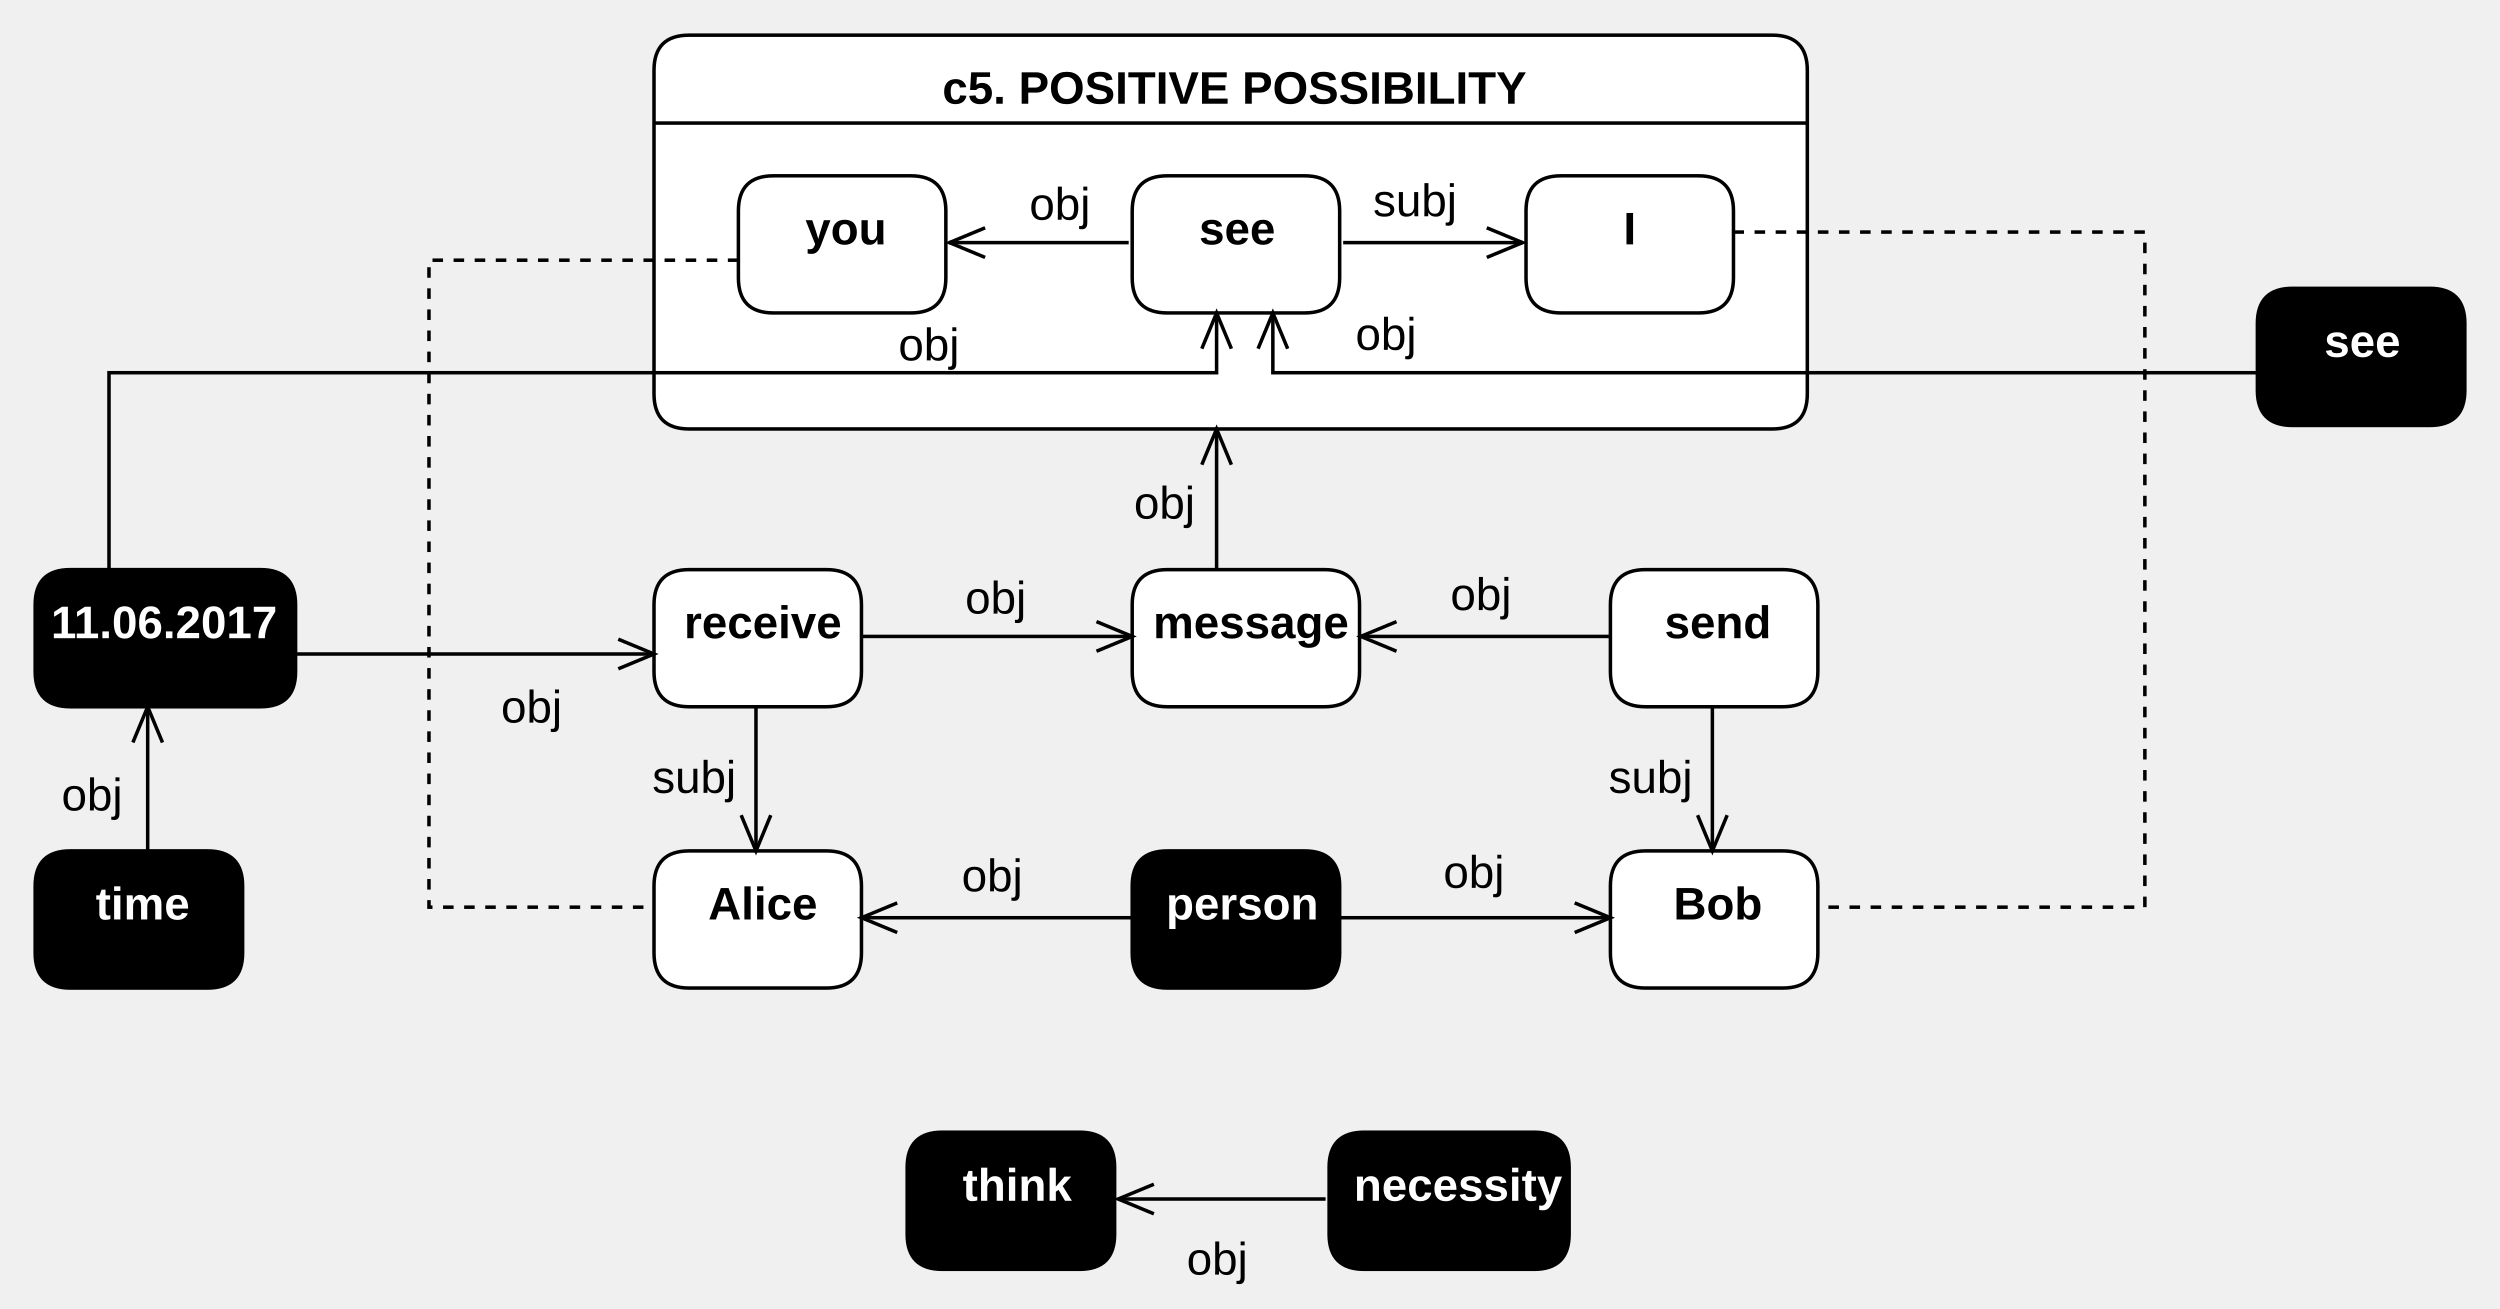
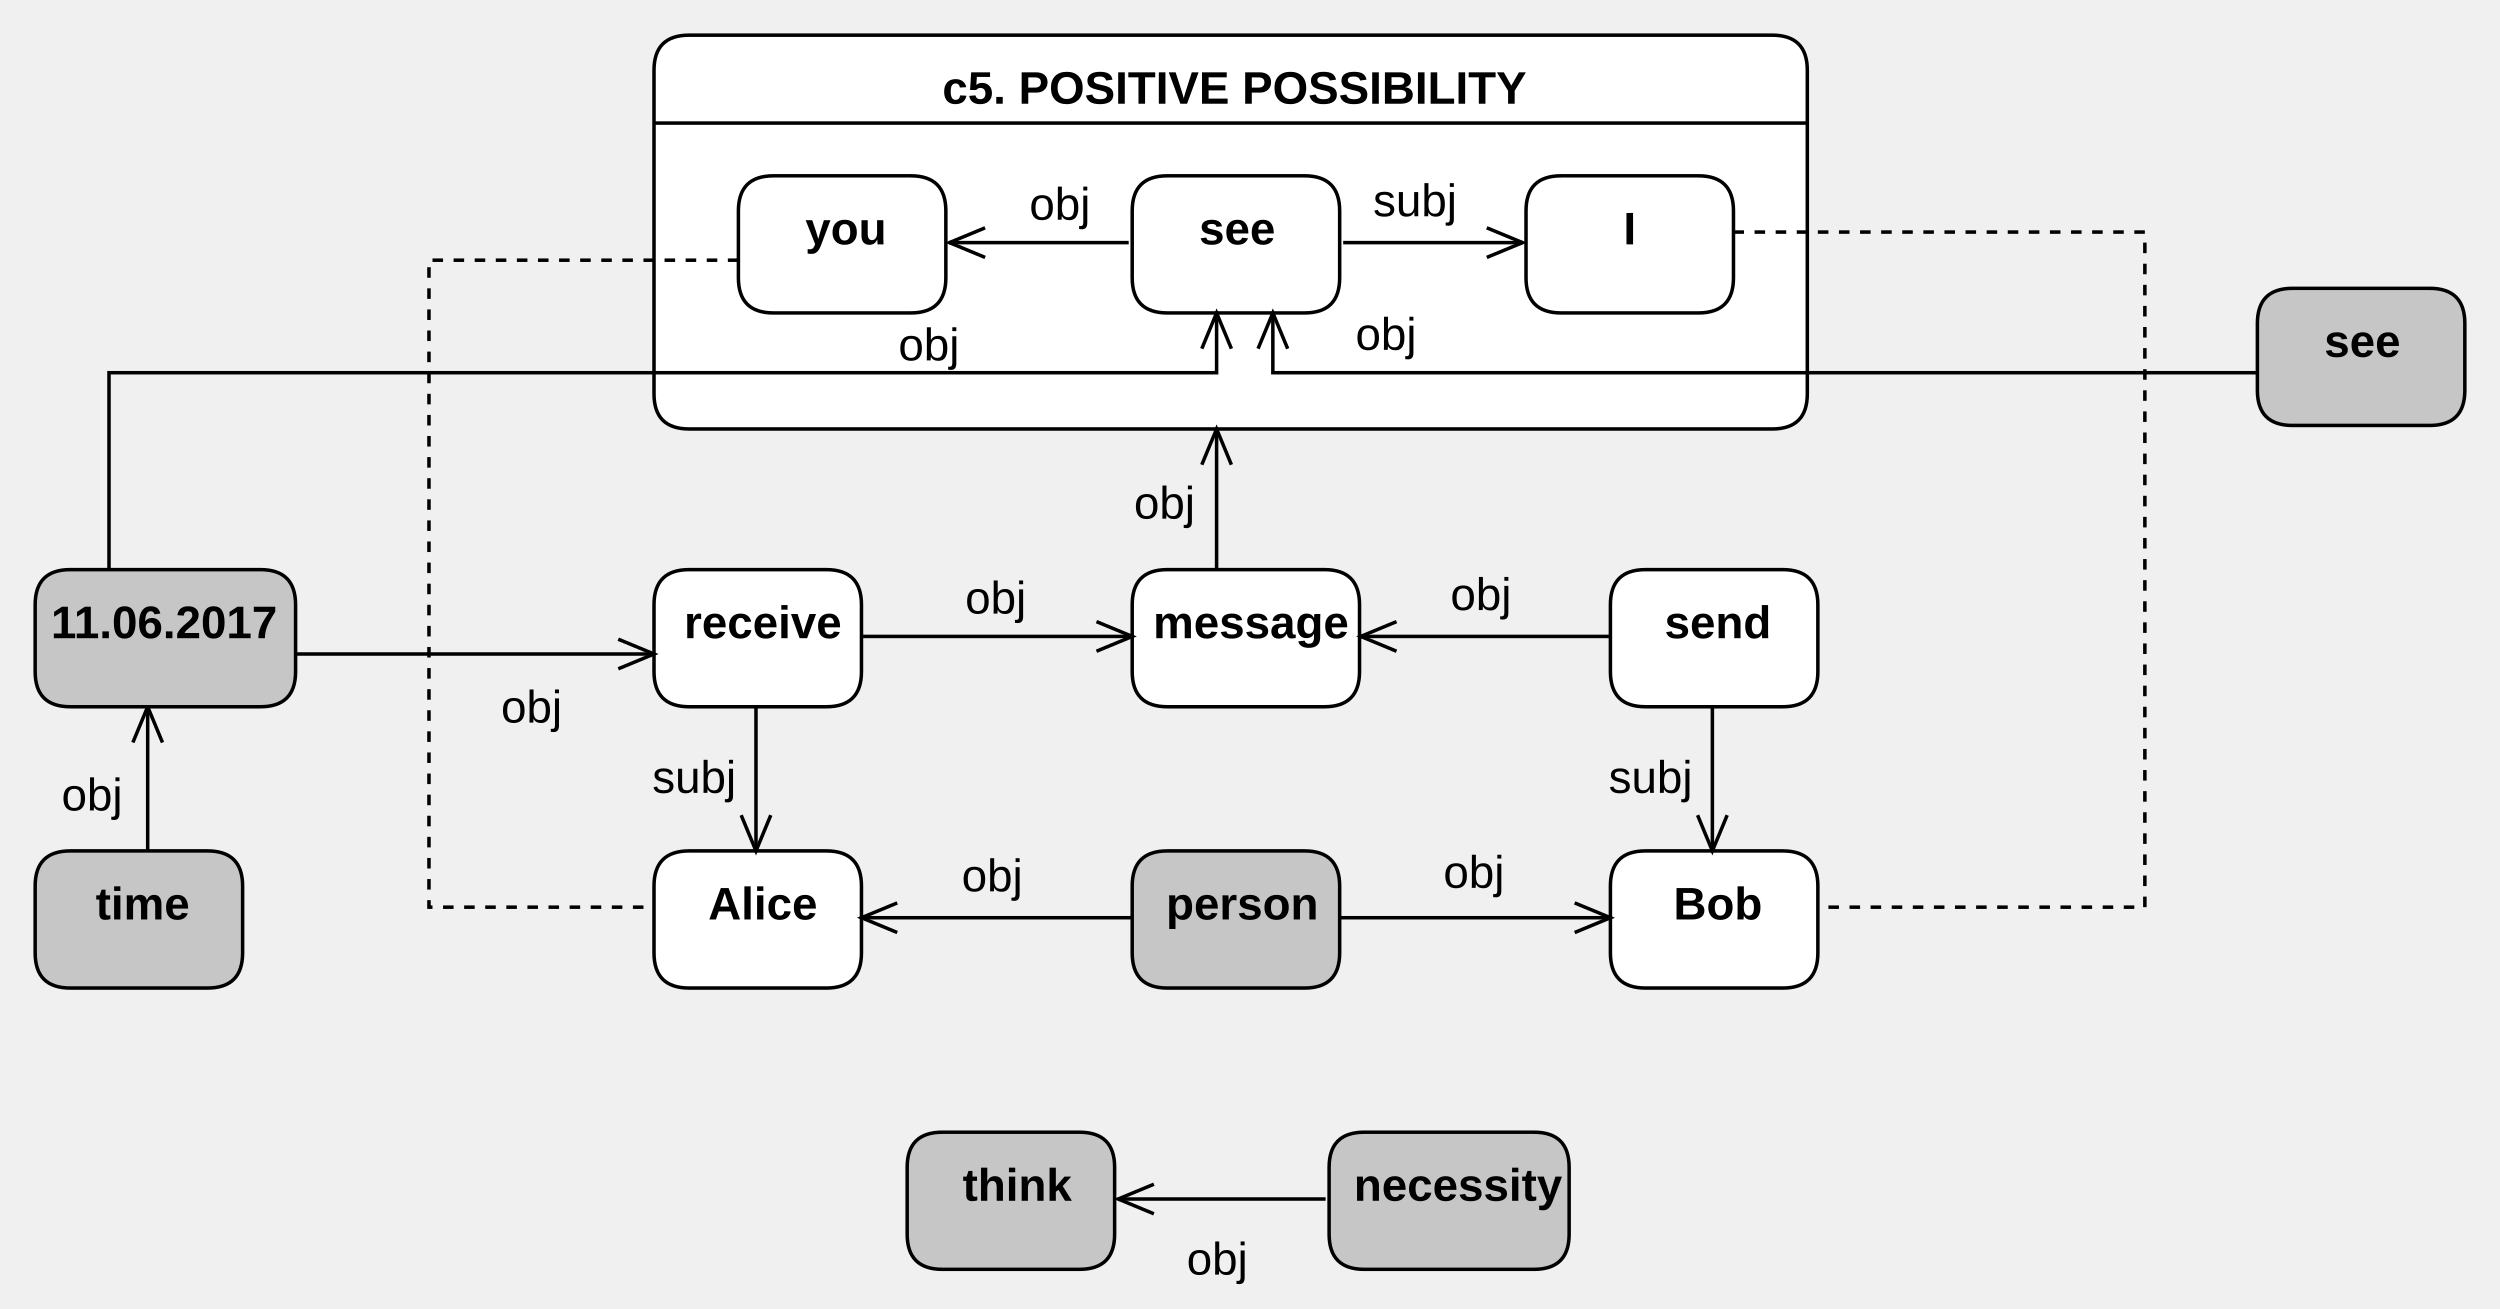
<svg xmlns="http://www.w3.org/2000/svg" version="1.1" width="711" height="372">
  <defs />
  <g>
    <g transform="translate(-182,-6) scale(1,1)">
      <path fill="#ffffff" stroke="none" d="M 378 248 L 417 248 Q 427 248 427 258 L 427 277 Q 427 287 417 287 L 378 287 Q 368 287 368 277 L 368 258 Q 368 248 378 248 Z" />
    </g>
    <g transform="translate(-182,-6) scale(1,1)">
      <path fill="none" stroke="#000000" d="M 378 248 L 417 248 Q 427 248 427 258 L 427 277 Q 427 287 417 287 L 378 287 Q 368 287 368 277 L 368 258 Q 368 248 378 248 Z" stroke-miterlimit="10" />
    </g>
    <g transform="translate(-182,-6) scale(1,1)">
      <g>
        <path fill="none" stroke="none" />
        <text fill="#000000" stroke="none" font-family="Arial" font-size="13px" font-style="normal" font-weight="bold" text-decoration="none" x="383.411" y="267.5">Alice</text>
      </g>
    </g>
    <g transform="translate(-182,-6) scale(1,1)">
      <path fill="#ffffff" stroke="none" d="M 650 248 L 689 248 Q 699 248 699 258 L 699 277 Q 699 287 689 287 L 650 287 Q 640 287 640 277 L 640 258 Q 640 248 650 248 Z" />
    </g>
    <g transform="translate(-182,-6) scale(1,1)">
      <path fill="none" stroke="#000000" d="M 650 248 L 689 248 Q 699 248 699 258 L 699 277 Q 699 287 689 287 L 650 287 Q 640 287 640 277 L 640 258 Q 640 248 650 248 Z" stroke-miterlimit="10" />
    </g>
    <g transform="translate(-182,-6) scale(1,1)">
      <g>
        <path fill="none" stroke="none" />
        <text fill="#000000" stroke="none" font-family="Arial" font-size="13px" font-style="normal" font-weight="bold" text-decoration="none" x="657.935" y="267.5">Bob</text>
      </g>
    </g>
    <g transform="translate(-182,-6) scale(1,1)">
-       <path fill="#000000" stroke="none" d="M 202 248 L 241 248 Q 251 248 251 258 L 251 277 Q 251 287 241 287 L 202 287 Q 192 287 192 277 L 192 258 Q 192 248 202 248 Z" />
+       <path fill="#c6c6c6" stroke="none" d="M 202 248 L 241 248 Q 251 248 251 258 L 251 277 Q 251 287 241 287 L 202 287 Q 192 287 192 277 L 192 258 Q 192 248 202 248 Z" />
    </g>
    <g transform="translate(-182,-6) scale(1,1)">
      <path fill="none" stroke="#000000" d="M 202 248 L 241 248 Q 251 248 251 258 L 251 277 Q 251 287 241 287 L 202 287 Q 192 287 192 277 L 192 258 Q 192 248 202 248 Z" stroke-miterlimit="10" />
    </g>
    <g transform="translate(-182,-6) scale(1,1)">
      <g>
        <path fill="none" stroke="none" />
-         <text fill="#ffffff" stroke="none" font-family="Arial" font-size="13px" font-style="normal" font-weight="bold" text-decoration="none" x="209.22" y="267.5">time</text>
+         <text fill="#000000" stroke="none" font-family="Arial" font-size="13px" font-style="normal" font-weight="bold" text-decoration="none" x="209.22" y="267.5">time</text>
      </g>
    </g>
    <g transform="translate(-182,-6) scale(1,1)">
      <path fill="none" stroke="#000000" d="M 224 248 L 224 207" stroke-miterlimit="10" />
    </g>
    <g transform="translate(-182,-6) scale(1,1)">
      <path fill="none" stroke="#000000" d="M 228.21 217.163 L 224 207 L 219.79 217.163" stroke-miterlimit="10" />
    </g>
    <g transform="translate(-182,-6) scale(1,1)">
      <g>
        <path fill="none" stroke="none" />
        <text fill="#000000" stroke="none" font-family="Arial" font-size="13px" font-style="normal" font-weight="normal" text-decoration="none" x="199.5" y="236.5">obj</text>
      </g>
    </g>
    <g transform="translate(-182,-6) scale(1,1)">
-       <path fill="#000000" stroke="none" d="M 514 248 L 553 248 Q 563 248 563 258 L 563 277 Q 563 287 553 287 L 514 287 Q 504 287 504 277 L 504 258 Q 504 248 514 248 Z" />
+       <path fill="#c6c6c6" stroke="none" d="M 514 248 L 553 248 Q 563 248 563 258 L 563 277 Q 563 287 553 287 L 514 287 Q 504 287 504 277 L 504 258 Q 504 248 514 248 Z" />
    </g>
    <g transform="translate(-182,-6) scale(1,1)">
      <path fill="none" stroke="#000000" d="M 514 248 L 553 248 Q 563 248 563 258 L 563 277 Q 563 287 553 287 L 514 287 Q 504 287 504 277 L 504 258 Q 504 248 514 248 Z" stroke-miterlimit="10" />
    </g>
    <g transform="translate(-182,-6) scale(1,1)">
      <g>
        <path fill="none" stroke="none" />
-         <text fill="#ffffff" stroke="none" font-family="Arial" font-size="13px" font-style="normal" font-weight="bold" text-decoration="none" x="513.625" y="267.5">person</text>
+         <text fill="#000000" stroke="none" font-family="Arial" font-size="13px" font-style="normal" font-weight="bold" text-decoration="none" x="513.625" y="267.5">person</text>
      </g>
    </g>
    <g transform="translate(-182,-6) scale(1,1)">
      <path fill="none" stroke="#000000" d="M 504 267 L 427 267" stroke-miterlimit="10" />
    </g>
    <g transform="translate(-182,-6) scale(1,1)">
      <path fill="none" stroke="#000000" d="M 437.163 262.79 L 427 267 L 437.163 271.21" stroke-miterlimit="10" />
    </g>
    <g transform="translate(-182,-6) scale(1,1)">
      <g>
        <path fill="none" stroke="none" />
        <text fill="#000000" stroke="none" font-family="Arial" font-size="13px" font-style="normal" font-weight="normal" text-decoration="none" x="455.5" y="259.5">obj</text>
      </g>
    </g>
    <g transform="translate(-182,-6) scale(1,1)">
      <path fill="none" stroke="#000000" d="M 563 267 L 640 267" stroke-miterlimit="10" />
    </g>
    <g transform="translate(-182,-6) scale(1,1)">
      <path fill="none" stroke="#000000" d="M 629.837 271.21 L 640 267 L 629.837 262.79" stroke-miterlimit="10" />
    </g>
    <g transform="translate(-182,-6) scale(1,1)">
      <g>
        <path fill="none" stroke="none" />
        <text fill="#000000" stroke="none" font-family="Arial" font-size="13px" font-style="normal" font-weight="normal" text-decoration="none" x="592.5" y="258.5">obj</text>
      </g>
    </g>
    <g transform="translate(-182,-6) scale(1,1)">
-       <path fill="#000000" stroke="none" d="M 202 168 L 256.063 168 Q 266.063 168 266.063 178 L 266.063 197 Q 266.063 207 256.063 207 L 202 207 Q 192 207 192 197 L 192 178 Q 192 168 202 168 Z" />
+       <path fill="#c6c6c6" stroke="none" d="M 202 168 L 256.063 168 Q 266.063 168 266.063 178 L 266.063 197 Q 266.063 207 256.063 207 L 202 207 Q 192 207 192 197 L 192 178 Q 192 168 202 168 Z" />
    </g>
    <g transform="translate(-182,-6) scale(1,1)">
      <path fill="none" stroke="#000000" d="M 202 168 L 256.063 168 Q 266.063 168 266.063 178 L 266.063 197 Q 266.063 207 256.063 207 L 202 207 Q 192 207 192 197 L 192 178 Q 192 168 202 168 Z" stroke-miterlimit="10" />
    </g>
    <g transform="translate(-182,-6) scale(1,1)">
      <g>
        <path fill="none" stroke="none" />
-         <text fill="#ffffff" stroke="none" font-family="Arial" font-size="13px" font-style="normal" font-weight="bold" text-decoration="none" x="196.5" y="187.5">11.06.2017</text>
-       </g>
-     </g>
-     <g transform="translate(-182,-6) scale(1,1)">
-       <path fill="#000000" stroke="none" d="M 570 328 L 618.262 328 Q 628.262 328 628.262 338 L 628.262 357 Q 628.262 367 618.262 367 L 570 367 Q 560 367 560 357 L 560 338 Q 560 328 570 328 Z" />
+         <text fill="#000000" stroke="none" font-family="Arial" font-size="13px" font-style="normal" font-weight="bold" text-decoration="none" x="196.5" y="187.5">11.06.2017</text>
+       </g>
+     </g>
+     <g transform="translate(-182,-6) scale(1,1)">
+       <path fill="#c6c6c6" stroke="none" d="M 570 328 L 618.262 328 Q 628.262 328 628.262 338 L 628.262 357 Q 628.262 367 618.262 367 L 570 367 Q 560 367 560 357 L 560 338 Q 560 328 570 328 Z" />
    </g>
    <g transform="translate(-182,-6) scale(1,1)">
      <path fill="none" stroke="#000000" d="M 570 328 L 618.262 328 Q 628.262 328 628.262 338 L 628.262 357 Q 628.262 367 618.262 367 L 570 367 Q 560 367 560 357 L 560 338 Q 560 328 570 328 Z" stroke-miterlimit="10" />
    </g>
    <g transform="translate(-182,-6) scale(1,1)">
      <g>
        <path fill="none" stroke="none" />
-         <text fill="#ffffff" stroke="none" font-family="Arial" font-size="13px" font-style="normal" font-weight="bold" text-decoration="none" x="567.036" y="347.5">necessity</text>
-       </g>
-     </g>
-     <g transform="translate(-182,-6) scale(1,1)">
-       <path fill="#000000" stroke="none" d="M 450 328 L 489 328 Q 499 328 499 338 L 499 357 Q 499 367 489 367 L 450 367 Q 440 367 440 357 L 440 338 Q 440 328 450 328 Z" />
+         <text fill="#000000" stroke="none" font-family="Arial" font-size="13px" font-style="normal" font-weight="bold" text-decoration="none" x="567.036" y="347.5">necessity</text>
+       </g>
+     </g>
+     <g transform="translate(-182,-6) scale(1,1)">
+       <path fill="#c6c6c6" stroke="none" d="M 450 328 L 489 328 Q 499 328 499 338 L 499 357 Q 499 367 489 367 L 450 367 Q 440 367 440 357 L 440 338 Q 440 328 450 328 Z" />
    </g>
    <g transform="translate(-182,-6) scale(1,1)">
      <path fill="none" stroke="#000000" d="M 450 328 L 489 328 Q 499 328 499 338 L 499 357 Q 499 367 489 367 L 450 367 Q 440 367 440 357 L 440 338 Q 440 328 450 328 Z" stroke-miterlimit="10" />
    </g>
    <g transform="translate(-182,-6) scale(1,1)">
      <g>
        <path fill="none" stroke="none" />
-         <text fill="#ffffff" stroke="none" font-family="Arial" font-size="13px" font-style="normal" font-weight="bold" text-decoration="none" x="455.77" y="347.5">think</text>
+         <text fill="#000000" stroke="none" font-family="Arial" font-size="13px" font-style="normal" font-weight="bold" text-decoration="none" x="455.77" y="347.5">think</text>
      </g>
    </g>
    <g transform="translate(-182,-6) scale(1,1)">
      <path fill="none" stroke="#000000" d="M 559 347 L 500 347" stroke-miterlimit="10" />
    </g>
    <g transform="translate(-182,-6) scale(1,1)">
      <path fill="none" stroke="#000000" d="M 510.163 342.79 L 500 347 L 510.163 351.21" stroke-miterlimit="10" />
    </g>
    <g transform="translate(-182,-6) scale(1,1)">
      <g>
        <path fill="none" stroke="none" />
        <text fill="#000000" stroke="none" font-family="Arial" font-size="13px" font-style="normal" font-weight="normal" text-decoration="none" x="519.5" y="368.5">obj</text>
      </g>
    </g>
    <g transform="translate(-182,-6) scale(1,1)">
-       <path fill="#000000" stroke="none" d="M 834 88 L 873 88 Q 883 88 883 98 L 883 117 Q 883 127 873 127 L 834 127 Q 824 127 824 117 L 824 98 Q 824 88 834 88 Z" />
+       <path fill="#c6c6c6" stroke="none" d="M 834 88 L 873 88 Q 883 88 883 98 L 883 117 Q 883 127 873 127 L 834 127 Q 824 127 824 117 L 824 98 Q 824 88 834 88 Z" />
    </g>
    <g transform="translate(-182,-6) scale(1,1)">
      <path fill="none" stroke="#000000" d="M 834 88 L 873 88 Q 883 88 883 98 L 883 117 Q 883 127 873 127 L 834 127 Q 824 127 824 117 L 824 98 Q 824 88 834 88 Z" stroke-miterlimit="10" />
    </g>
    <g transform="translate(-182,-6) scale(1,1)">
      <g>
        <path fill="none" stroke="none" />
-         <text fill="#ffffff" stroke="none" font-family="Arial" font-size="13px" font-style="normal" font-weight="bold" text-decoration="none" x="843.02" y="107.5">see</text>
+         <text fill="#000000" stroke="none" font-family="Arial" font-size="13px" font-style="normal" font-weight="bold" text-decoration="none" x="843.02" y="107.5">see</text>
      </g>
    </g>
    <g transform="translate(-182,-6) scale(1,1)">
      <path fill="#ffffff" stroke="none" d="M 514 168 L 558.65 168 Q 568.65 168 568.65 178 L 568.65 197 Q 568.65 207 558.65 207 L 514 207 Q 504 207 504 197 L 504 178 Q 504 168 514 168 Z" />
    </g>
    <g transform="translate(-182,-6) scale(1,1)">
      <path fill="none" stroke="#000000" d="M 514 168 L 558.65 168 Q 568.65 168 568.65 178 L 568.65 197 Q 568.65 207 558.65 207 L 514 207 Q 504 207 504 197 L 504 178 Q 504 168 514 168 Z" stroke-miterlimit="10" />
    </g>
    <g transform="translate(-182,-6) scale(1,1)">
      <g>
        <path fill="none" stroke="none" />
        <text fill="#000000" stroke="none" font-family="Arial" font-size="13px" font-style="normal" font-weight="bold" text-decoration="none" x="509.95" y="187.5">message</text>
      </g>
    </g>
    <g transform="translate(-182,-6) scale(1,1)">
      <path fill="#ffffff" stroke="none" d="M 378 168 L 417 168 Q 427 168 427 178 L 427 197 Q 427 207 417 207 L 378 207 Q 368 207 368 197 L 368 178 Q 368 168 378 168 Z" />
    </g>
    <g transform="translate(-182,-6) scale(1,1)">
      <path fill="none" stroke="#000000" d="M 378 168 L 417 168 Q 427 168 427 178 L 427 197 Q 427 207 417 207 L 378 207 Q 368 207 368 197 L 368 178 Q 368 168 378 168 Z" stroke-miterlimit="10" />
    </g>
    <g transform="translate(-182,-6) scale(1,1)">
      <g>
        <path fill="none" stroke="none" />
        <text fill="#000000" stroke="none" font-family="Arial" font-size="13px" font-style="normal" font-weight="bold" text-decoration="none" x="376.546" y="187.5">receive</text>
      </g>
    </g>
    <g transform="translate(-182,-6) scale(1,1)">
      <path fill="#ffffff" stroke="none" d="M 650 168 L 689 168 Q 699 168 699 178 L 699 197 Q 699 207 689 207 L 650 207 Q 640 207 640 197 L 640 178 Q 640 168 650 168 Z" />
    </g>
    <g transform="translate(-182,-6) scale(1,1)">
      <path fill="none" stroke="#000000" d="M 650 168 L 689 168 Q 699 168 699 178 L 699 197 Q 699 207 689 207 L 650 207 Q 640 207 640 197 L 640 178 Q 640 168 650 168 Z" stroke-miterlimit="10" />
    </g>
    <g transform="translate(-182,-6) scale(1,1)">
      <g>
        <path fill="none" stroke="none" />
        <text fill="#000000" stroke="none" font-family="Arial" font-size="13px" font-style="normal" font-weight="bold" text-decoration="none" x="655.405" y="187.5">send</text>
      </g>
    </g>
    <g transform="translate(-182,-6) scale(1,1)">
      <path fill="none" stroke="#000000" d="M 397 207 L 397 248" stroke-miterlimit="10" />
    </g>
    <g transform="translate(-182,-6) scale(1,1)">
      <path fill="none" stroke="#000000" d="M 392.79 237.837 L 397 248 L 401.21 237.837" stroke-miterlimit="10" />
    </g>
    <g transform="translate(-182,-6) scale(1,1)">
      <g>
        <path fill="none" stroke="none" />
        <text fill="#000000" stroke="none" font-family="Arial" font-size="13px" font-style="normal" font-weight="normal" text-decoration="none" x="367.5" y="231.5">subj</text>
      </g>
    </g>
    <g transform="translate(-182,-6) scale(1,1)">
      <path fill="none" stroke="#000000" d="M 669 207 L 669 248" stroke-miterlimit="10" />
    </g>
    <g transform="translate(-182,-6) scale(1,1)">
      <path fill="none" stroke="#000000" d="M 664.79 237.837 L 669 248 L 673.21 237.837" stroke-miterlimit="10" />
    </g>
    <g transform="translate(-182,-6) scale(1,1)">
      <g>
        <path fill="none" stroke="none" />
        <text fill="#000000" stroke="none" font-family="Arial" font-size="13px" font-style="normal" font-weight="normal" text-decoration="none" x="639.5" y="231.5">subj</text>
      </g>
    </g>
    <g transform="translate(-182,-6) scale(1,1)">
      <path fill="none" stroke="#000000" d="M 427 187 L 504 187" stroke-miterlimit="10" />
    </g>
    <g transform="translate(-182,-6) scale(1,1)">
      <path fill="none" stroke="#000000" d="M 493.837 191.21 L 504 187 L 493.837 182.79" stroke-miterlimit="10" />
    </g>
    <g transform="translate(-182,-6) scale(1,1)">
      <g>
        <path fill="none" stroke="none" />
        <text fill="#000000" stroke="none" font-family="Arial" font-size="13px" font-style="normal" font-weight="normal" text-decoration="none" x="456.5" y="180.5">obj</text>
      </g>
    </g>
    <g transform="translate(-182,-6) scale(1,1)">
      <path fill="none" stroke="#000000" d="M 640 187 L 569 187" stroke-miterlimit="10" />
    </g>
    <g transform="translate(-182,-6) scale(1,1)">
      <path fill="none" stroke="#000000" d="M 579.163 182.79 L 569 187 L 579.163 191.21" stroke-miterlimit="10" />
    </g>
    <g transform="translate(-182,-6) scale(1,1)">
      <g>
        <path fill="none" stroke="none" />
        <text fill="#000000" stroke="none" font-family="Arial" font-size="13px" font-style="normal" font-weight="normal" text-decoration="none" x="594.5" y="179.5">obj</text>
      </g>
    </g>
    <g transform="translate(-182,-6) scale(1,1)">
      <path fill="none" stroke="#000000" d="M 266 192 L 368 192" stroke-miterlimit="10" />
    </g>
    <g transform="translate(-182,-6) scale(1,1)">
      <path fill="none" stroke="#000000" d="M 357.837 196.21 L 368 192 L 357.837 187.79" stroke-miterlimit="10" />
    </g>
    <g transform="translate(-182,-6) scale(1,1)">
      <g>
        <path fill="none" stroke="none" />
        <text fill="#000000" stroke="none" font-family="Arial" font-size="13px" font-style="normal" font-weight="normal" text-decoration="none" x="324.5" y="211.5">obj</text>
      </g>
    </g>
    <g transform="translate(-182,-6) scale(1,1)">
      <path fill="#ffffff" stroke="none" d="M 378 16 L 686 16 Q 696 16 696 26 L 696 118 Q 696 128 686 128 L 378 128 Q 368 128 368 118 L 368 26 Q 368 16 378 16 Z" />
    </g>
    <g transform="translate(-182,-6) scale(1,1)">
      <path fill="none" stroke="#000000" d="M 378 16 L 686 16 Q 696 16 696 26 L 696 118 Q 696 128 686 128 L 378 128 Q 368 128 368 118 L 368 26 Q 368 16 378 16 Z" stroke-miterlimit="10" />
    </g>
    <g transform="translate(-182,-6) scale(1,1)">
      <path fill="none" stroke="#000000" d="M 368 41 L 696 41" stroke-miterlimit="10" />
    </g>
    <g transform="translate(-182,-6) scale(1,1)">
      <g>
        <path fill="none" stroke="none" />
        <text fill="#000000" stroke="none" font-family="Arial" font-size="13px" font-style="normal" font-weight="bold" text-decoration="none" x="450.001" y="35.5">c5. POSITIVE POSSIBILITY</text>
      </g>
    </g>
    <g transform="translate(-182,-6) scale(1,1)">
      <path fill="#ffffff" stroke="none" d="M 402 56 L 441 56 Q 451 56 451 66 L 451 85 Q 451 95 441 95 L 402 95 Q 392 95 392 85 L 392 66 Q 392 56 402 56 Z" />
    </g>
    <g transform="translate(-182,-6) scale(1,1)">
      <path fill="none" stroke="#000000" d="M 402 56 L 441 56 Q 451 56 451 66 L 451 85 Q 451 95 441 95 L 402 95 Q 392 95 392 85 L 392 66 Q 392 56 402 56 Z" stroke-miterlimit="10" />
    </g>
    <g transform="translate(-182,-6) scale(1,1)">
      <g>
        <path fill="none" stroke="none" />
        <text fill="#000000" stroke="none" font-family="Arial" font-size="13px" font-style="normal" font-weight="bold" text-decoration="none" x="411.02" y="75.5">you</text>
      </g>
    </g>
    <g transform="translate(-182,-6) scale(1,1)">
      <path fill="#ffffff" stroke="none" d="M 514 56 L 553 56 Q 563 56 563 66 L 563 85 Q 563 95 553 95 L 514 95 Q 504 95 504 85 L 504 66 Q 504 56 514 56 Z" />
    </g>
    <g transform="translate(-182,-6) scale(1,1)">
      <path fill="none" stroke="#000000" d="M 514 56 L 553 56 Q 563 56 563 66 L 563 85 Q 563 95 553 95 L 514 95 Q 504 95 504 85 L 504 66 Q 504 56 514 56 Z" stroke-miterlimit="10" />
    </g>
    <g transform="translate(-182,-6) scale(1,1)">
      <g>
        <path fill="none" stroke="none" />
        <text fill="#000000" stroke="none" font-family="Arial" font-size="13px" font-style="normal" font-weight="bold" text-decoration="none" x="523.02" y="75.5">see</text>
      </g>
    </g>
    <g transform="translate(-182,-6) scale(1,1)">
      <path fill="#ffffff" stroke="none" d="M 626 56 L 665 56 Q 675 56 675 66 L 675 85 Q 675 95 665 95 L 626 95 Q 616 95 616 85 L 616 66 Q 616 56 626 56 Z" />
    </g>
    <g transform="translate(-182,-6) scale(1,1)">
      <path fill="none" stroke="#000000" d="M 626 56 L 665 56 Q 675 56 675 66 L 675 85 Q 675 95 665 95 L 626 95 Q 616 95 616 85 L 616 66 Q 616 56 626 56 Z" stroke-miterlimit="10" />
    </g>
    <g transform="translate(-182,-6) scale(1,1)">
      <g>
        <path fill="none" stroke="none" />
        <text fill="#000000" stroke="none" font-family="Arial" font-size="13px" font-style="normal" font-weight="bold" text-decoration="none" x="643.694" y="75.5">I</text>
      </g>
    </g>
    <g transform="translate(-182,-6) scale(1,1)">
      <path fill="none" stroke="#000000" d="M 528 168 L 528 128" stroke-miterlimit="10" />
    </g>
    <g transform="translate(-182,-6) scale(1,1)">
      <path fill="none" stroke="#000000" d="M 532.21 138.163 L 528 128 L 523.79 138.163" stroke-miterlimit="10" />
    </g>
    <g transform="translate(-182,-6) scale(1,1)">
      <g>
        <path fill="none" stroke="none" />
        <text fill="#000000" stroke="none" font-family="Arial" font-size="13px" font-style="normal" font-weight="normal" text-decoration="none" x="504.5" y="153.5">obj</text>
      </g>
    </g>
    <g transform="translate(-182,-6) scale(1,1)">
      <path fill="none" stroke="#000000" d="M 503 75 L 452 75" stroke-miterlimit="10" />
    </g>
    <g transform="translate(-182,-6) scale(1,1)">
      <path fill="none" stroke="#000000" d="M 462.163 70.79 L 452 75 L 462.163 79.21" stroke-miterlimit="10" />
    </g>
    <g transform="translate(-182,-6) scale(1,1)">
      <g>
        <path fill="none" stroke="none" />
        <text fill="#000000" stroke="none" font-family="Arial" font-size="13px" font-style="normal" font-weight="normal" text-decoration="none" x="474.75" y="68.5">obj</text>
      </g>
    </g>
    <g transform="translate(-182,-6) scale(1,1)">
      <path fill="none" stroke="#000000" d="M 564 75 L 615 75" stroke-miterlimit="10" />
    </g>
    <g transform="translate(-182,-6) scale(1,1)">
      <path fill="none" stroke="#000000" d="M 604.837 79.21 L 615 75 L 604.837 70.79" stroke-miterlimit="10" />
    </g>
    <g transform="translate(-182,-6) scale(1,1)">
      <g>
        <path fill="none" stroke="none" />
        <text fill="#000000" stroke="none" font-family="Arial" font-size="13px" font-style="normal" font-weight="normal" text-decoration="none" x="572.5" y="67.5">subj</text>
      </g>
    </g>
    <g transform="translate(-182,-6) scale(1,1)">
      <path fill="none" stroke="#000000" d="M 824 112 L 544 112 L 544 95" stroke-miterlimit="10" />
    </g>
    <g transform="translate(-182,-6) scale(1,1)">
      <path fill="none" stroke="#000000" d="M 548.21 105.163 L 544 95 L 539.79 105.163" stroke-miterlimit="10" />
    </g>
    <g transform="translate(-182,-6) scale(1,1)">
      <g>
        <path fill="none" stroke="none" />
        <text fill="#000000" stroke="none" font-family="Arial" font-size="13px" font-style="normal" font-weight="normal" text-decoration="none" x="567.5" y="105.5">obj</text>
      </g>
    </g>
    <g transform="translate(-182,-6) scale(1,1)">
      <path fill="none" stroke="#000000" d="M 213 168 L 213 112 L 528 112 L 528 95" stroke-miterlimit="10" />
    </g>
    <g transform="translate(-182,-6) scale(1,1)">
      <path fill="none" stroke="#000000" d="M 532.21 105.163 L 528 95 L 523.79 105.163" stroke-miterlimit="10" />
    </g>
    <g transform="translate(-182,-6) scale(1,1)">
      <g>
        <path fill="none" stroke="none" />
        <text fill="#000000" stroke="none" font-family="Arial" font-size="13px" font-style="normal" font-weight="normal" text-decoration="none" x="437.5" y="108.5">obj</text>
      </g>
    </g>
    <g transform="translate(-182,-6) scale(1,1)">
      <path fill="none" stroke="#000000" d="M 392 80 L 304 80 L 304 264 L 368 264" stroke-miterlimit="10" stroke-dasharray="3" />
    </g>
    <g transform="translate(-182,-6) scale(1,1)">
      <path fill="none" stroke="#000000" d="M 675 72 L 792 72 L 792 264 L 699 264" stroke-miterlimit="10" stroke-dasharray="3" />
    </g>
  </g>
</svg>
